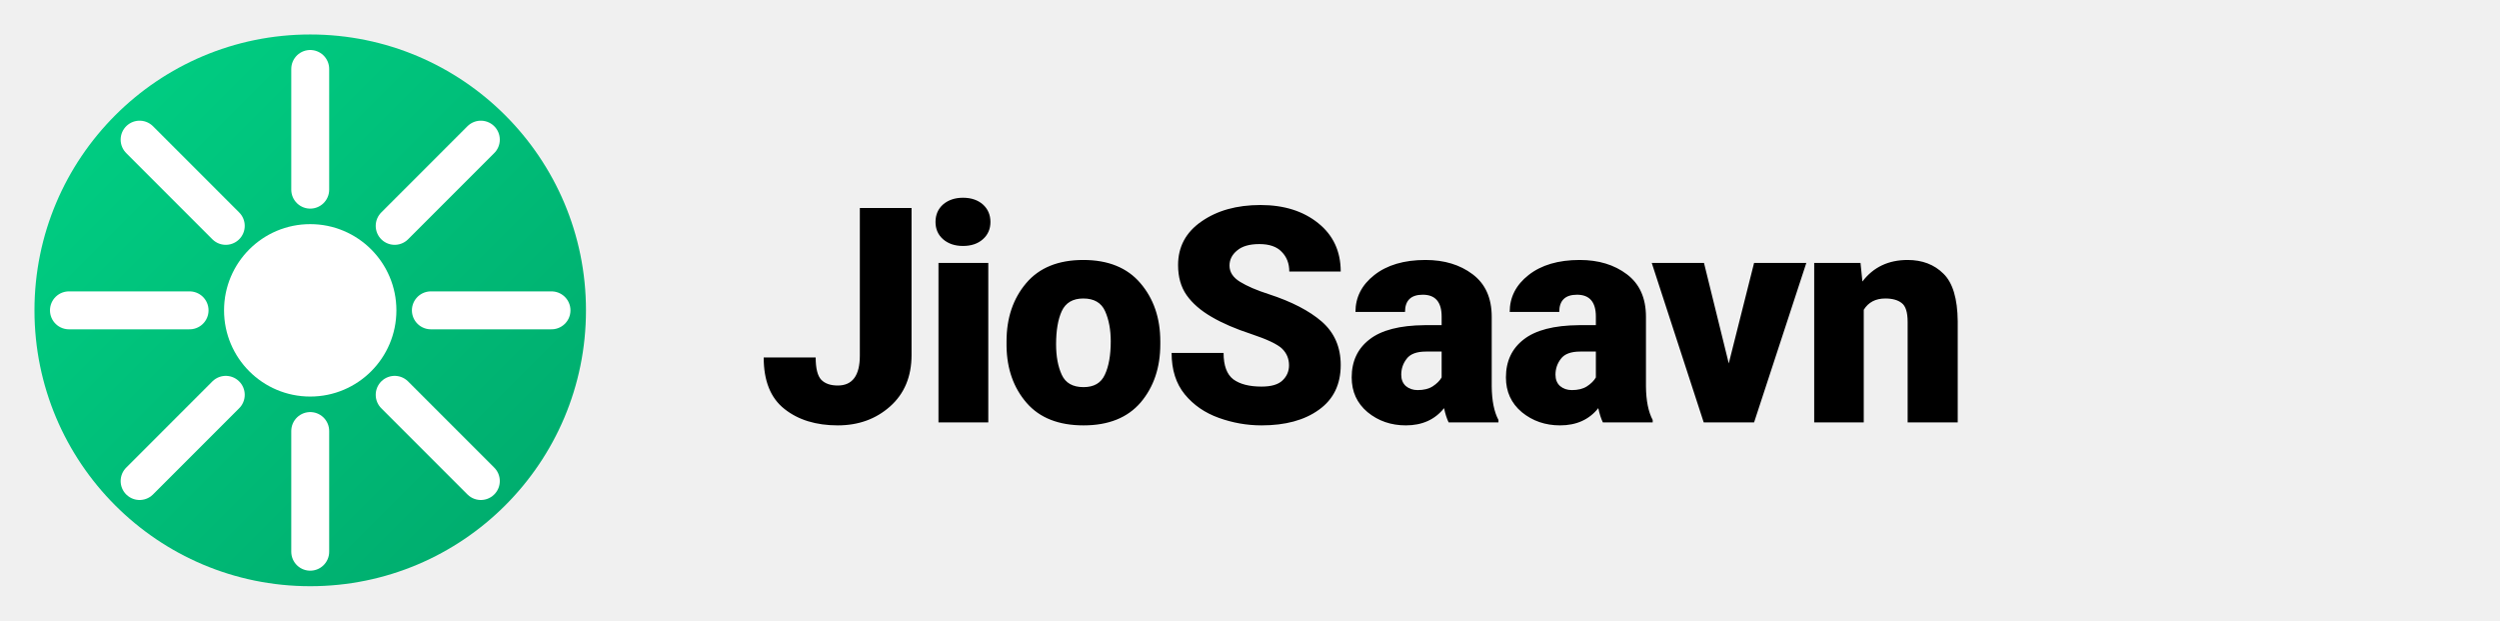
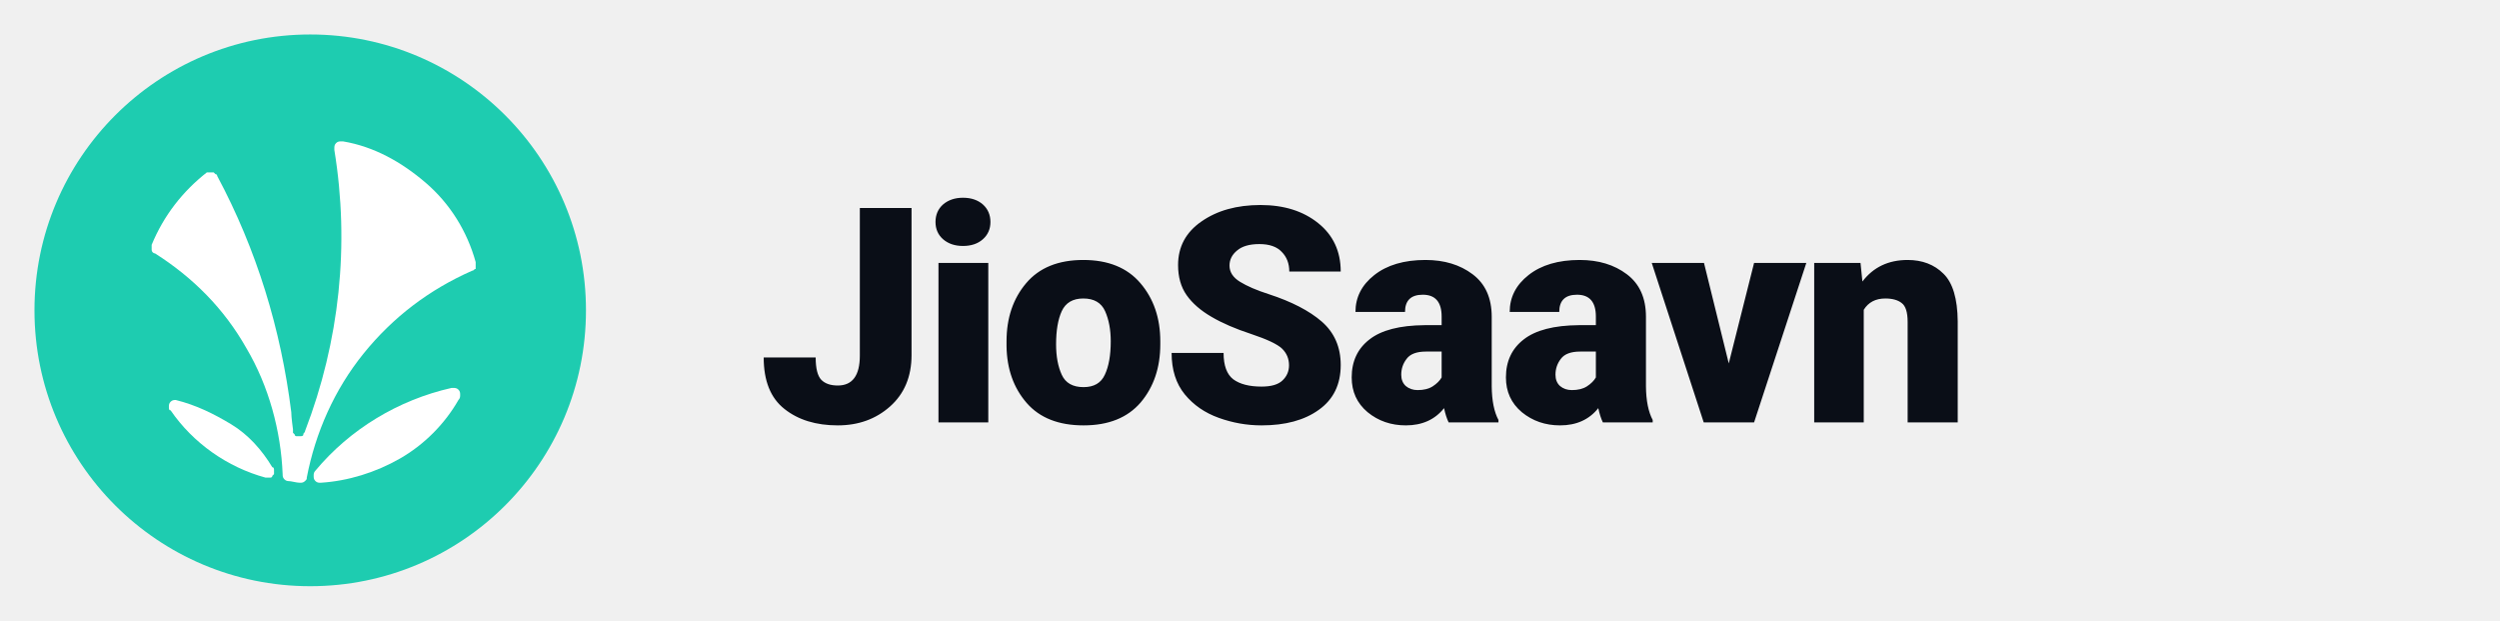
<svg xmlns="http://www.w3.org/2000/svg" viewBox="0 0 145 36" fill="none">
-   <defs>
-     <linearGradient id="jioGrad" x1="0%" y1="0%" x2="100%" y2="100%">
-       <stop offset="0%" stop-color="#00D285" />
-       <stop offset="100%" stop-color="#00A86B" />
-     </linearGradient>
-   </defs>
-   <circle cx="18" cy="18" r="16" fill="url(#jioGrad)" />
-   <circle cx="18" cy="18" r="5" fill="#FFFFFF" />
-   <path d="M18 4v7M18 25v7M4 18h7M25 18h7M8.1 8.1l5 5M22.9 22.9l5 5M8.1 27.9l5-5M22.9 13.1l5-5" stroke="#FFFFFF" stroke-width="2.2" stroke-linecap="round" />
-   <text x="44" y="24.5" fill="currentColor" font-family="'Space Grotesk', -apple-system, BlinkMacSystemFont, 'Segoe UI', Roboto, sans-serif" font-weight="800" font-size="17.5" letter-spacing="-0.02em">JioSaavn</text>
+   <circle cx="18" cy="18" r="16" fill="#1ECCB0" />
+   <g transform="translate(2, 2)">
+     <path fill="#FFFFFF" d="M13.8,25.1c-0.6-1-1.4-1.9-2.4-2.5s-2-1.1-3.2-1.4H8.2c-0.1,0-0.2,0-0.3,0.1c-0.1,0.1-0.1,0.2-0.1,0.3c0,0.1,0,0.2,0.1,0.2c1.3,1.9,3.3,3.3,5.5,3.9h0.1c0.1,0,0.1,0,0.2,0c0,0,0.1,0,0.1-0.1c0,0,0.1-0.1,0.1-0.1c0,0,0-0.1,0-0.2C13.9,25.2,13.9,25.1,13.8,25.1L13.8,25.1z" />
+     <path fill="#FFFFFF" d="M25.6,13.3c0,0,0-0.1,0-0.1c-0.5-1.8-1.5-3.4-2.9-4.6c-1.4-1.2-3-2.1-4.8-2.4h-0.1c-0.1,0-0.2,0-0.3,0.1c-0.1,0.1-0.1,0.2-0.1,0.3v0.1c0.9,5.5,0.3,11.1-1.7,16.3c0,0.1-0.1,0.1-0.1,0.2s-0.1,0.1-0.2,0.1c-0.1,0-0.1,0-0.2,0c0,0-0.1,0-0.1-0.1c0,0-0.1-0.1-0.1-0.1c0,0,0-0.1,0-0.2c0,0-0.1-0.7-0.1-1c-0.6-4.8-2-9.4-4.3-13.7c0-0.1-0.1-0.1-0.1-0.1c0,0-0.1-0.1-0.1-0.1s-0.1,0-0.2,0C10.1,8,10.1,8,10,8l0,0c-1.4,1.1-2.5,2.5-3.2,4.2c0,0.1,0,0.2,0,0.3c0,0.1,0.1,0.2,0.2,0.2c2.2,1.4,4,3.2,5.3,5.5c1.3,2.2,2,4.8,2.1,7.3c0,0.1,0,0.2,0.1,0.3c0.1,0.1,0.2,0.1,0.2,0.1c0.2,0,0.5,0.1,0.7,0.1c0.1,0,0.2,0,0.3-0.1c0.1-0.1,0.1-0.1,0.1-0.2c0.5-2.6,1.6-5.1,3.3-7.2c1.7-2.1,3.8-3.7,6.3-4.8c0.1,0,0.1-0.1,0.2-0.1C25.6,13.4,25.6,13.4,25.6,13.3z" />
+     <path fill="#FFFFFF" d="M24.7,20.9c0-0.1,0-0.2-0.1-0.3c-0.1-0.1-0.2-0.1-0.3-0.1h-0.1c-3.1,0.7-5.9,2.4-7.9,4.8c-0.1,0.1-0.1,0.2-0.1,0.3c0,0.1,0,0.2,0.1,0.3c0.1,0.1,0.2,0.1,0.3,0.1l0,0c1.6-0.1,3.2-0.6,4.6-1.4s2.6-2,3.4-3.4C24.7,21.1,24.7,21,24.7,20.9L24.7,20.9z" />
+   </g>
+   <text x="44" y="24.5" fill="#0A0E17" font-family="'Space Grotesk', -apple-system, BlinkMacSystemFont, 'Segoe UI', Roboto, sans-serif" font-weight="800" font-size="17.5" letter-spacing="-0.02em">JioSaavn</text>
</svg>
